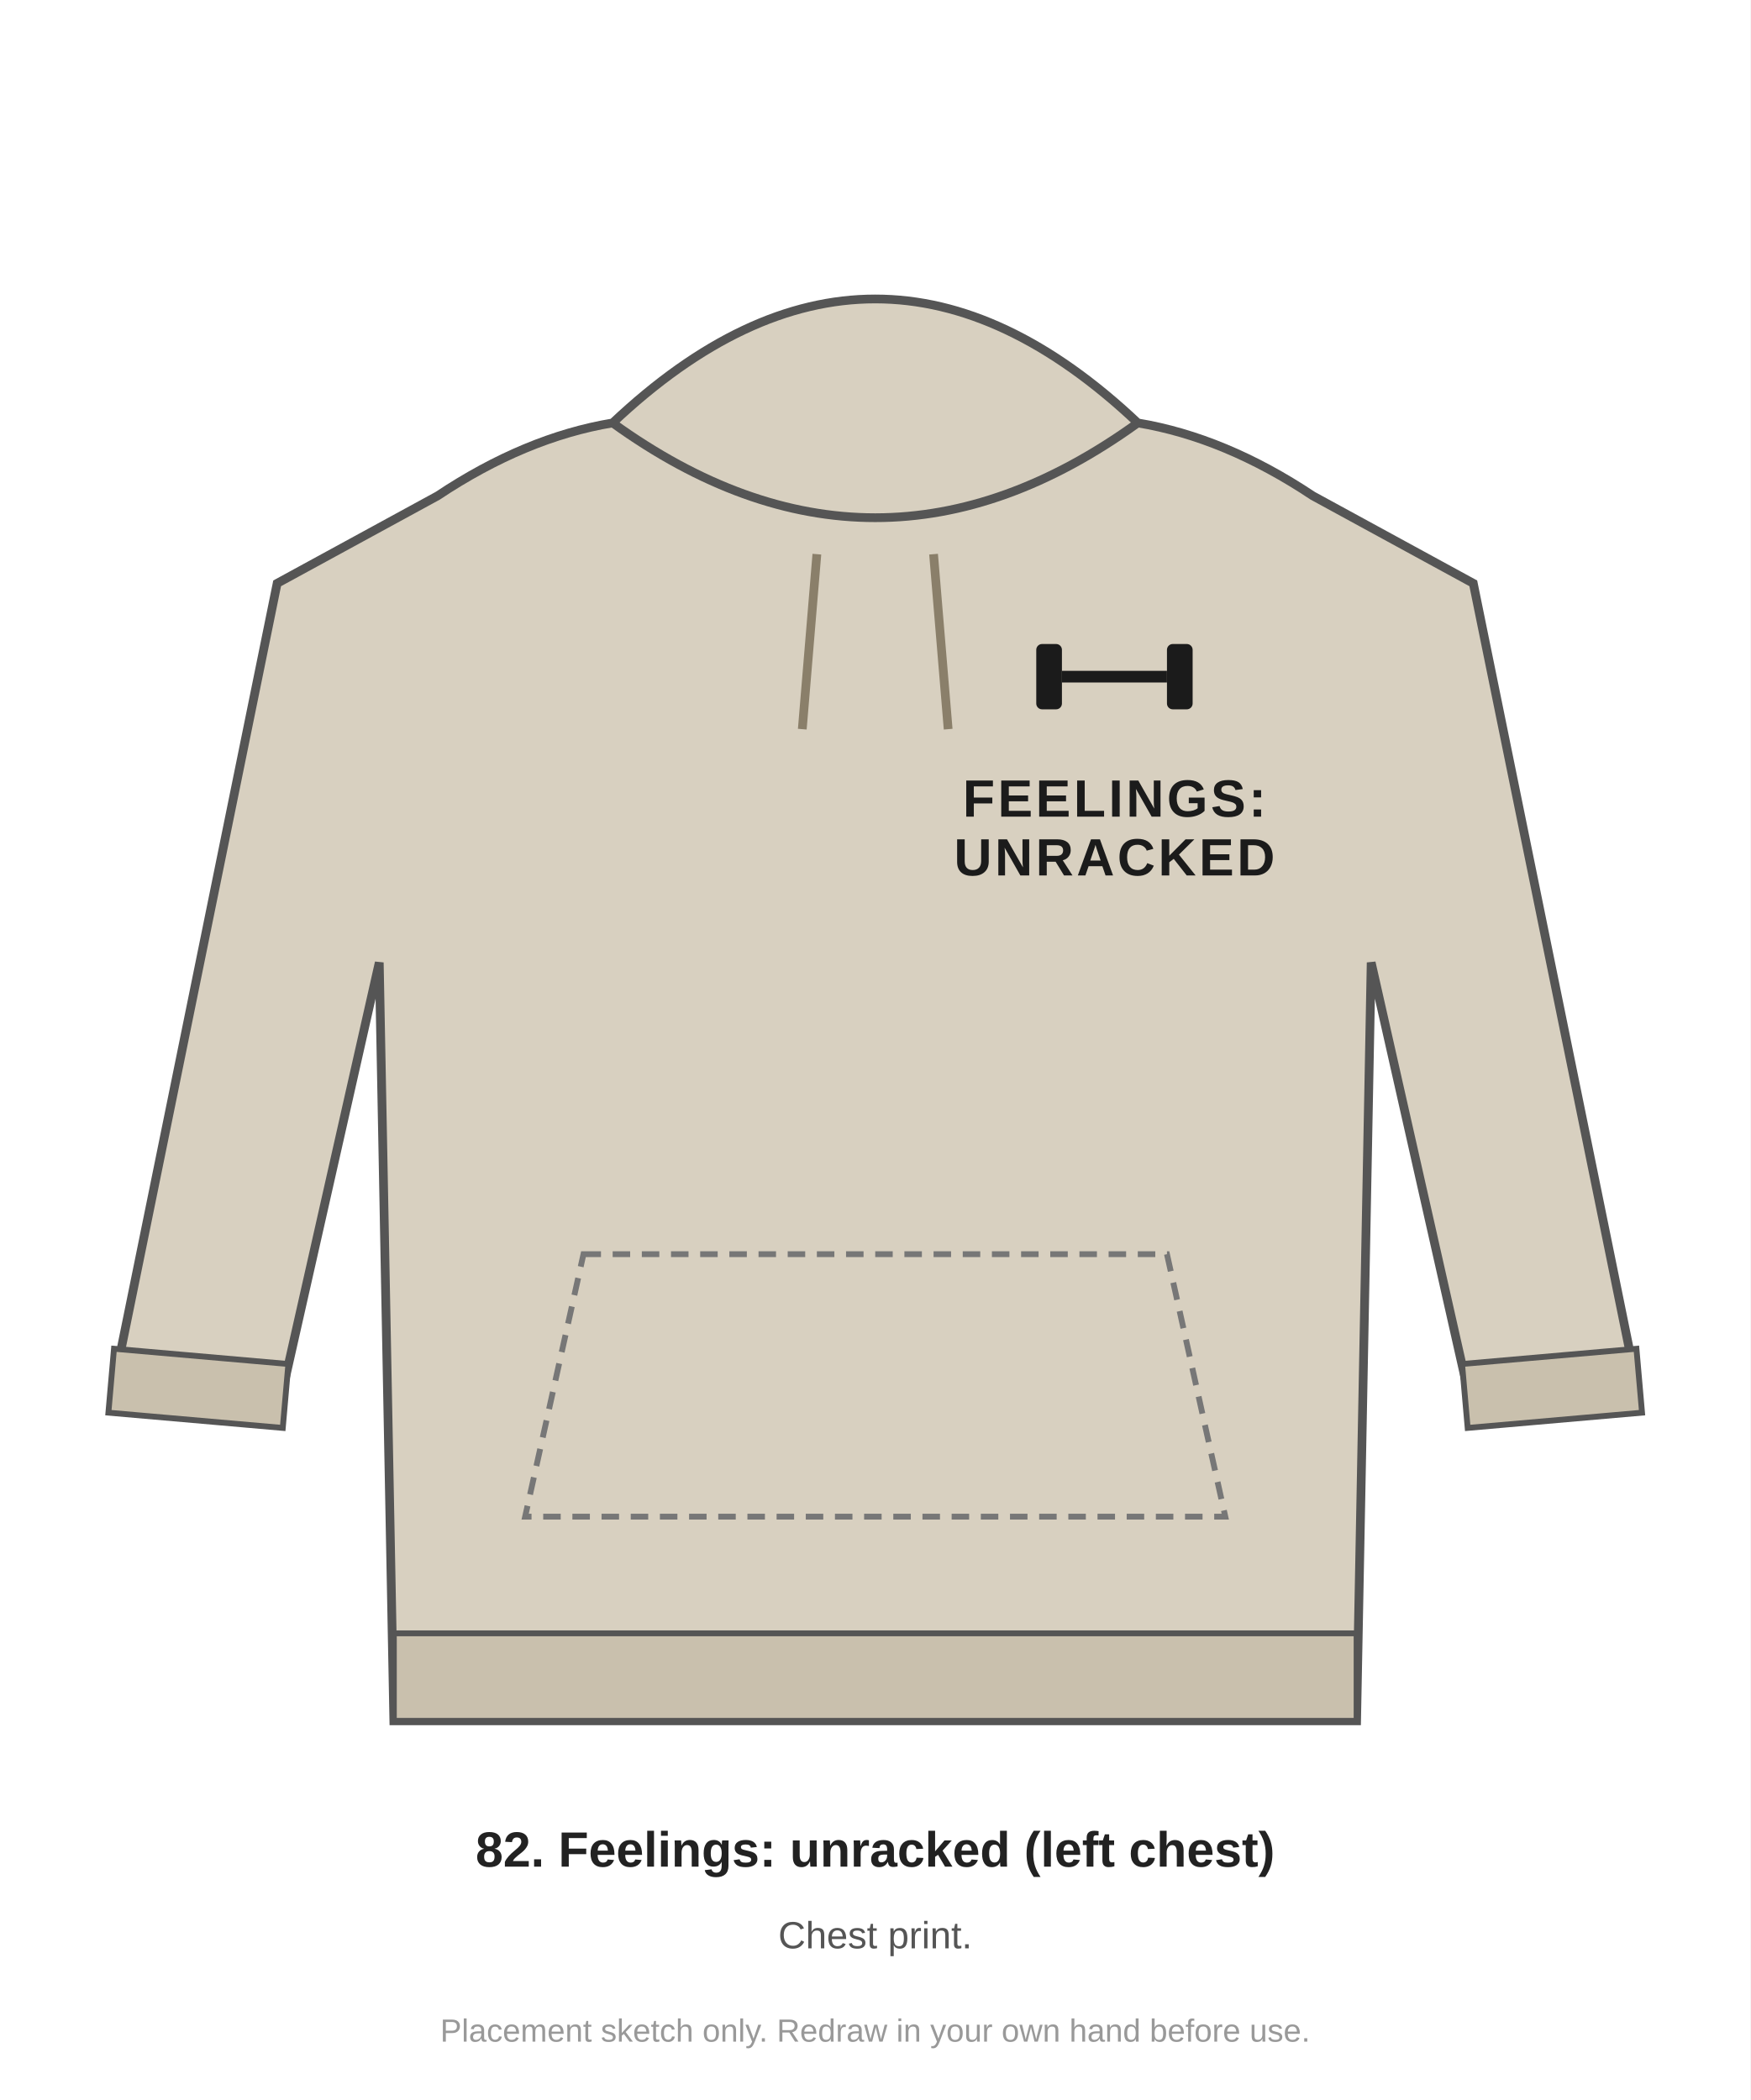
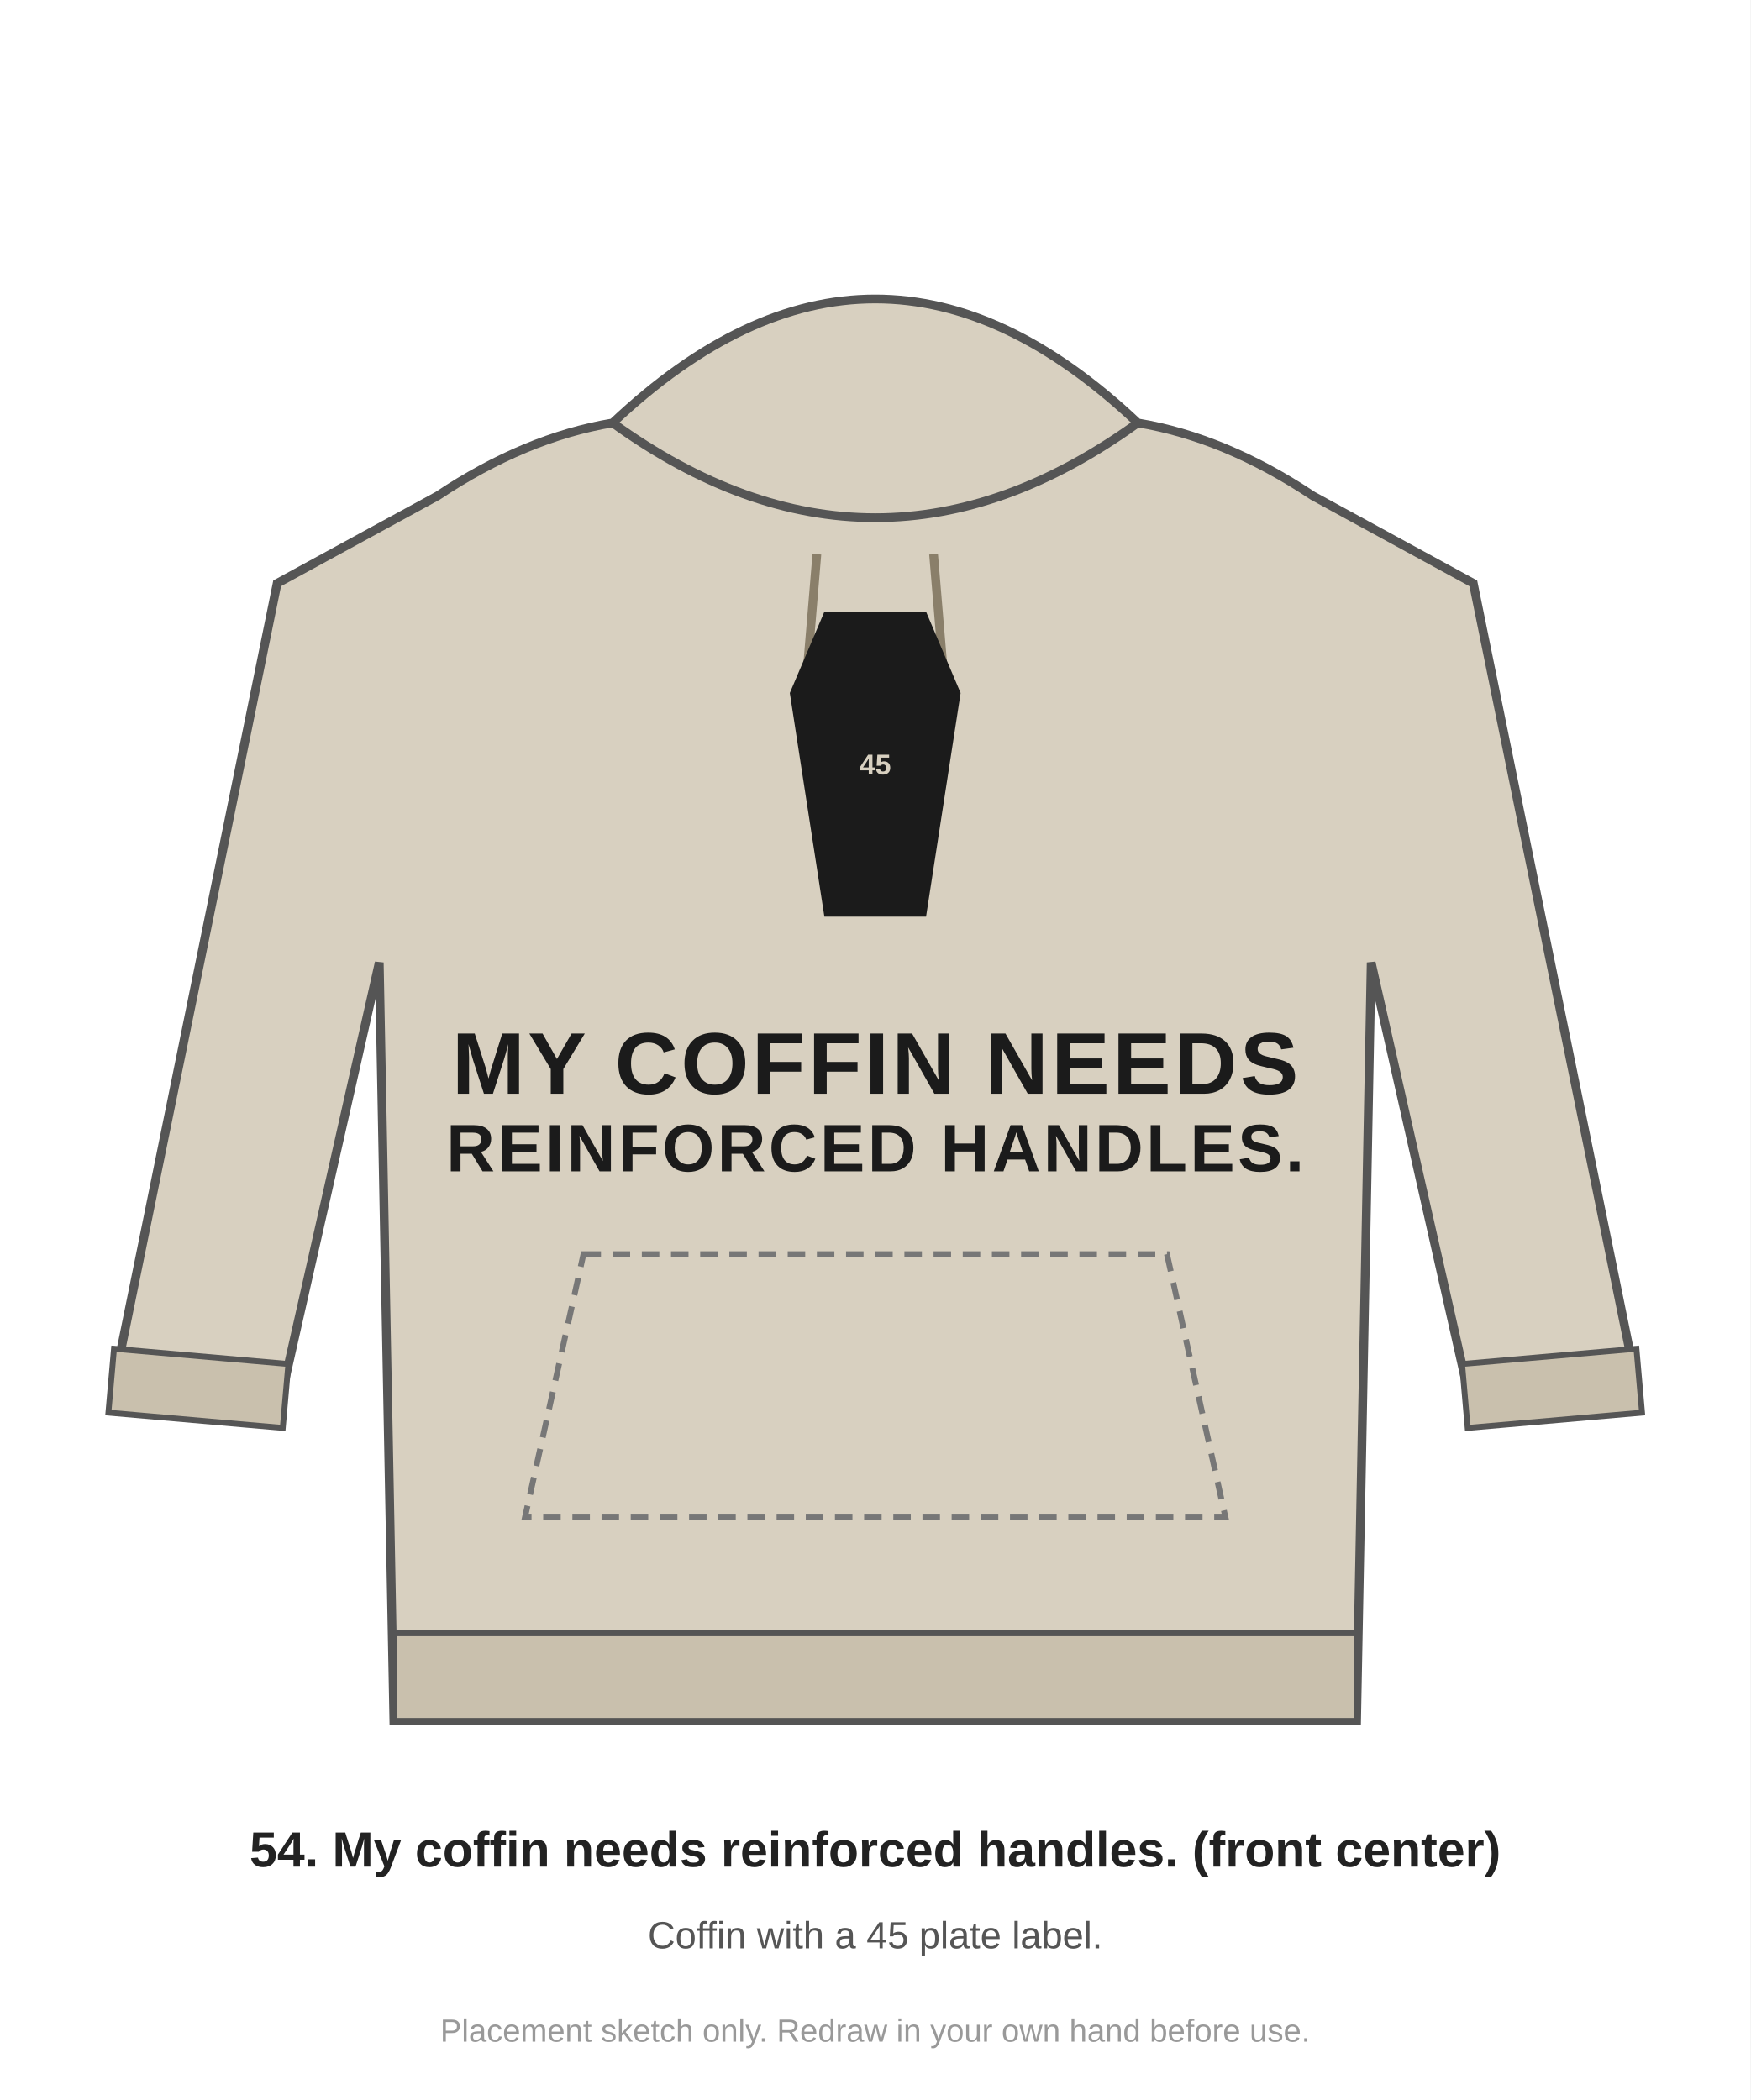
<svg xmlns="http://www.w3.org/2000/svg" viewBox="0 0 600 720" width="600" height="720" font-family="Arial, Helvetica, sans-serif">
  <rect width="600" height="720" fill="#ffffff" />
  <path d="M150 170 L95 200 L40 470 L95 485 L130 330 L135 590 L465 590 L470 330 L505 485 L560 470 L505 200 L450 170 Q420 150 390 145 Q300 60 210 145 Q180 150 150 170 Z" fill="#d8d0c0" stroke="#555" stroke-width="3" />
  <path d="M210 145 Q300 210 390 145" fill="none" stroke="#555" stroke-width="3" />
  <rect x="38" y="465" width="60" height="22" fill="#c9c0ad" stroke="#555" stroke-width="2" transform="rotate(5 68 476)" />
  <rect x="502" y="465" width="60" height="22" fill="#c9c0ad" stroke="#555" stroke-width="2" transform="rotate(-5 532 476)" />
  <rect x="135" y="560" width="330" height="30" fill="#c9c0ad" stroke="#555" stroke-width="2" />
  <path d="M200 430 L400 430 L420 520 L180 520 Z" fill="none" stroke="#777" stroke-width="2" stroke-dasharray="6 4" />
  <line x1="280" y1="190" x2="275" y2="250" stroke="#8a7f6a" stroke-width="3" />
  <line x1="320" y1="190" x2="325" y2="250" stroke="#8a7f6a" stroke-width="3" />
-   <line x1="364.0" y1="232" x2="400.0" y2="232" stroke="#1b1b1b" stroke-width="4.0" />
-   <rect x="355.2" y="220.8" width="8.8" height="22.4" rx="2.0" fill="#1b1b1b" />
-   <rect x="400.0" y="220.8" width="8.8" height="22.4" rx="2.0" fill="#1b1b1b" />
-   <text x="382" y="280" text-anchor="middle" font-size="18" font-weight="900" fill="#1b1b1b" letter-spacing="1">FEELINGS:</text>
-   <text x="382" y="300.16" text-anchor="middle" font-size="18" font-weight="900" fill="#1b1b1b" letter-spacing="1">UNRACKED</text>
-   <text x="300" y="640" text-anchor="middle" font-size="17" font-weight="bold" fill="#222">82. Feelings: unracked (left chest)</text>
-   <text x="300" y="668" text-anchor="middle" font-size="13" fill="#555">Chest print.</text>
+   <path d="M282.575 209.725 L317.425 209.725 L329.274 237.605 L317.425 314.275 L282.575 314.275 L270.726 237.605 Z" fill="#1b1b1b" />
+   <text x="300" y="265.485" text-anchor="middle" font-size="9.758" font-weight="bold" fill="#d8d0c0">45</text>
+   <text x="300" y="375" text-anchor="middle" font-size="30" font-weight="900" fill="#1b1b1b" letter-spacing="1">MY COFFIN NEEDS</text>
+   <text x="300" y="401.6" text-anchor="middle" font-size="23" font-weight="900" fill="#1b1b1b" letter-spacing="1">REINFORCED HANDLES.</text>
+   <text x="300" y="640" text-anchor="middle" font-size="17" font-weight="bold" fill="#222">54. My coffin needs reinforced handles. (front center)</text>
+   <text x="300" y="668" text-anchor="middle" font-size="13" fill="#555">Coffin with a 45 plate label.</text>
  <text x="300" y="700" text-anchor="middle" font-size="11" fill="#999">Placement sketch only. Redraw in your own hand before use.</text>
</svg>
